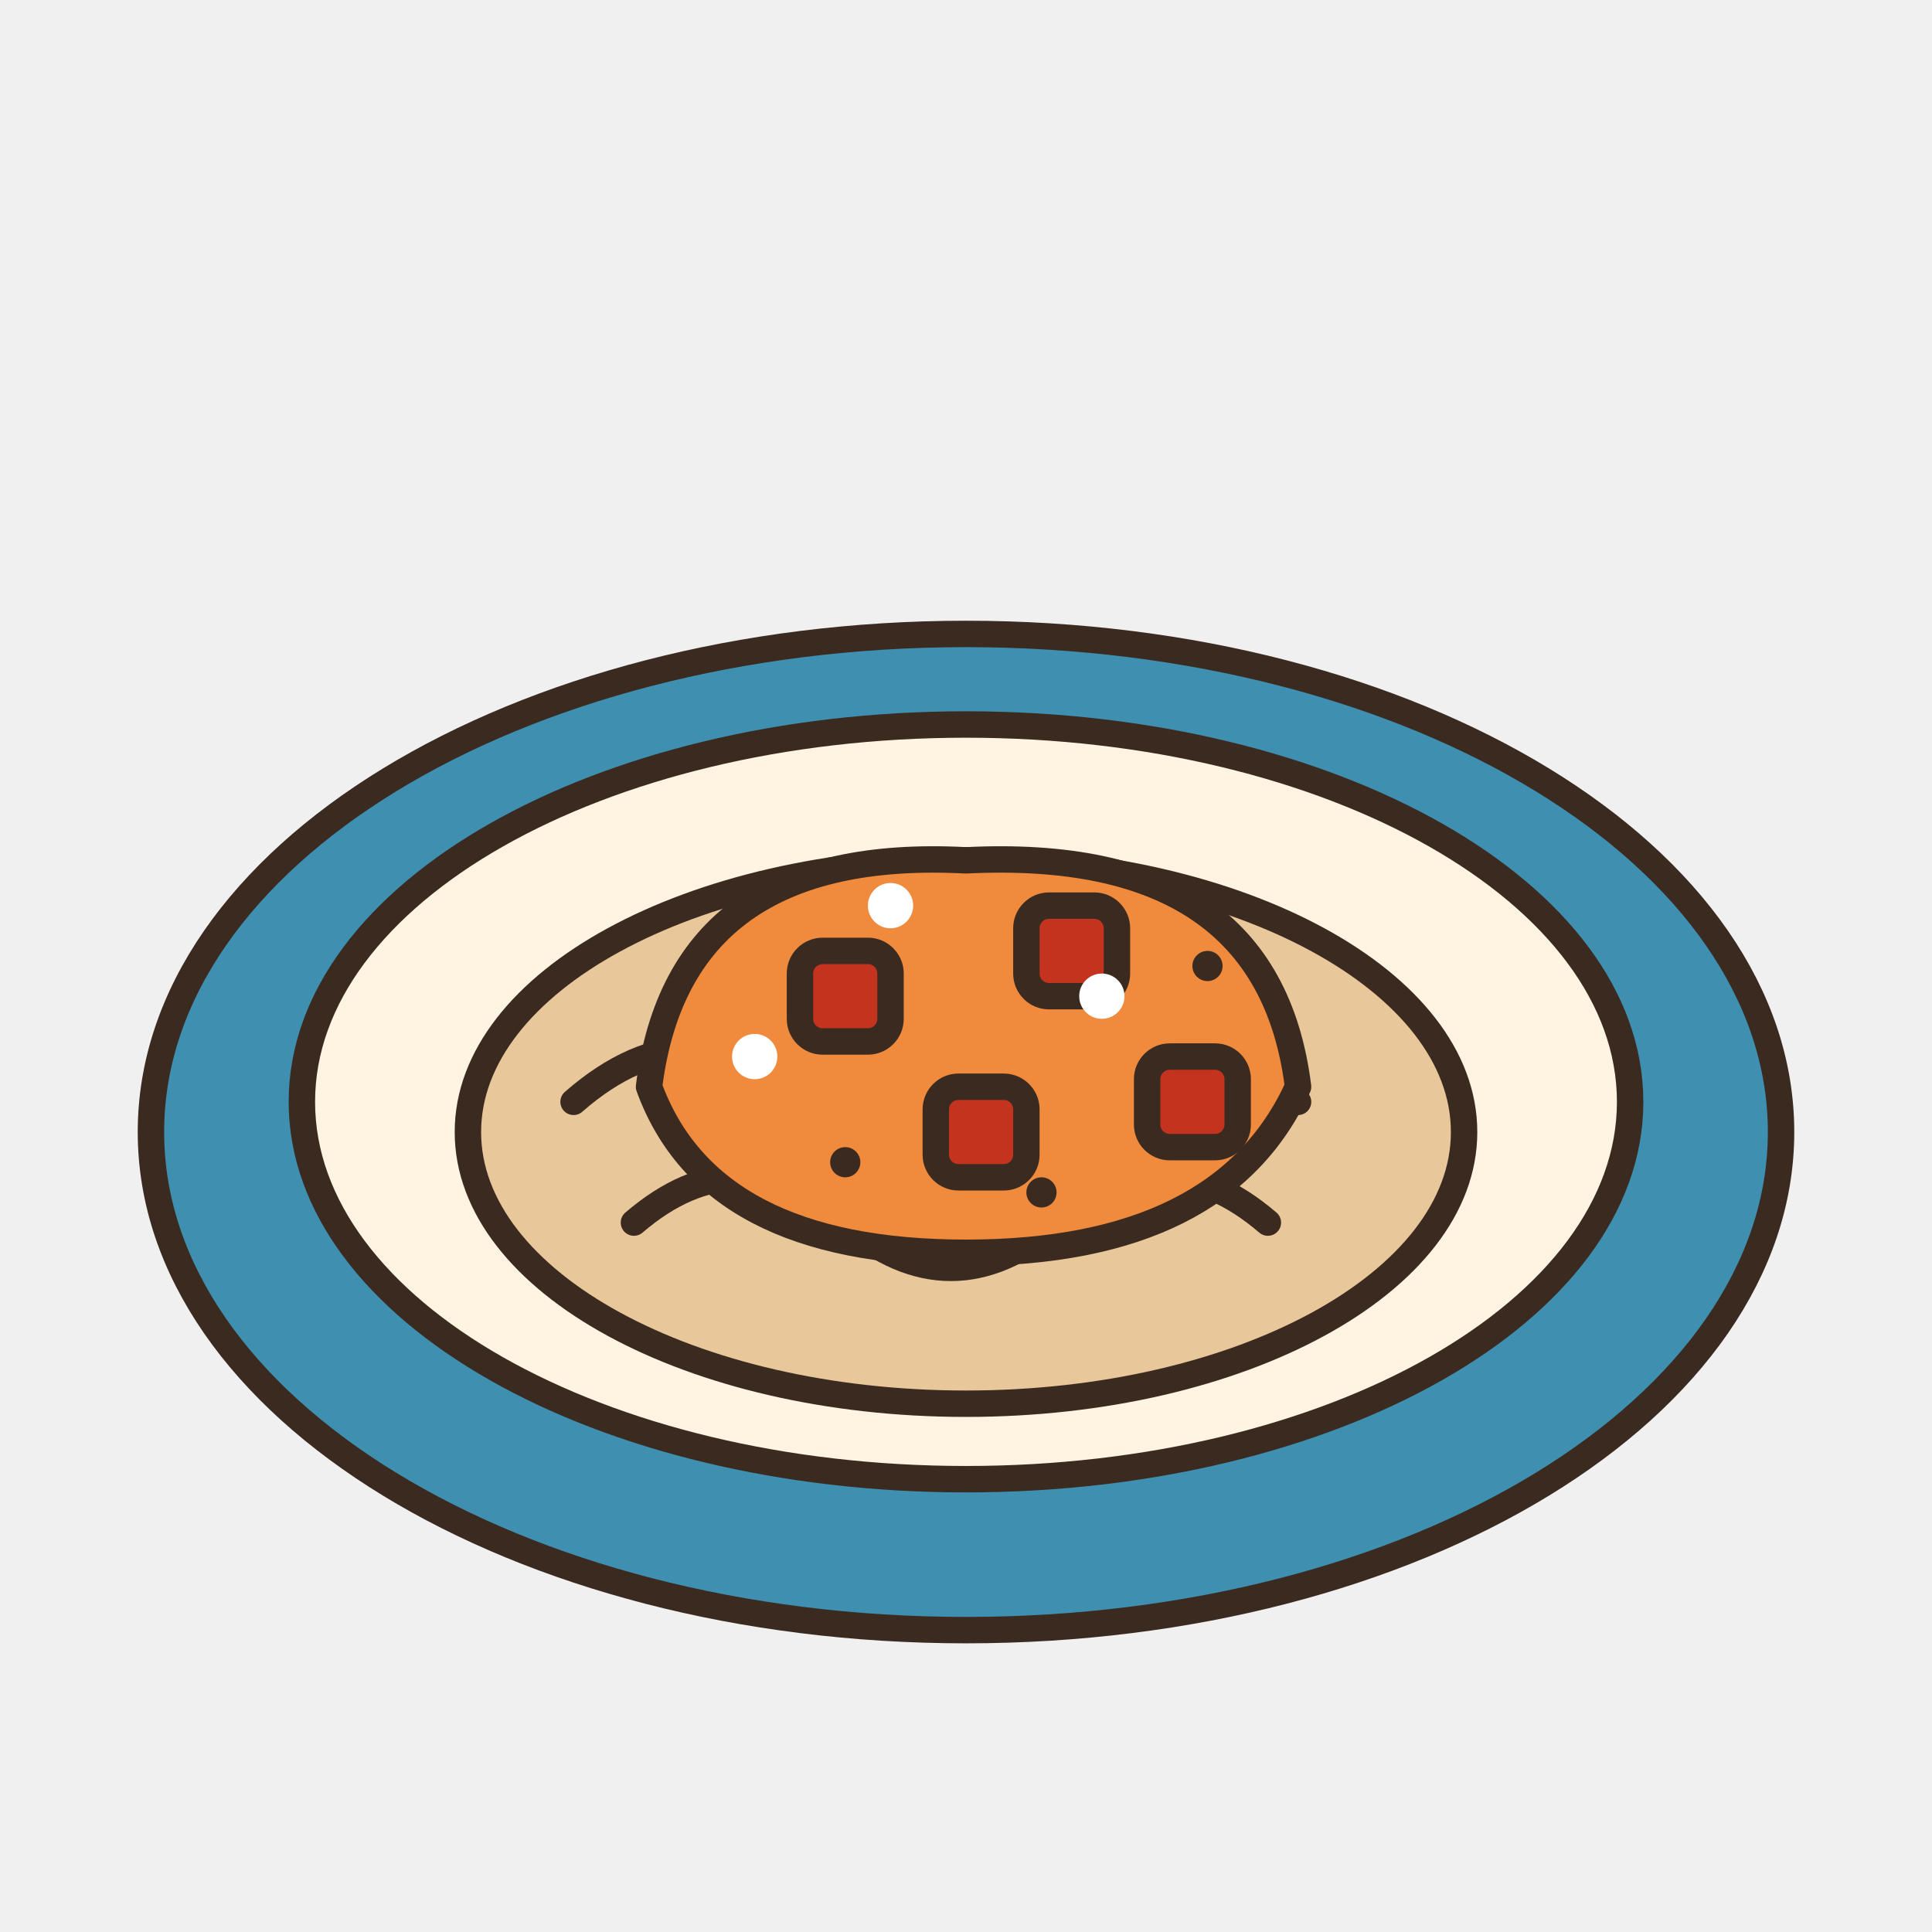
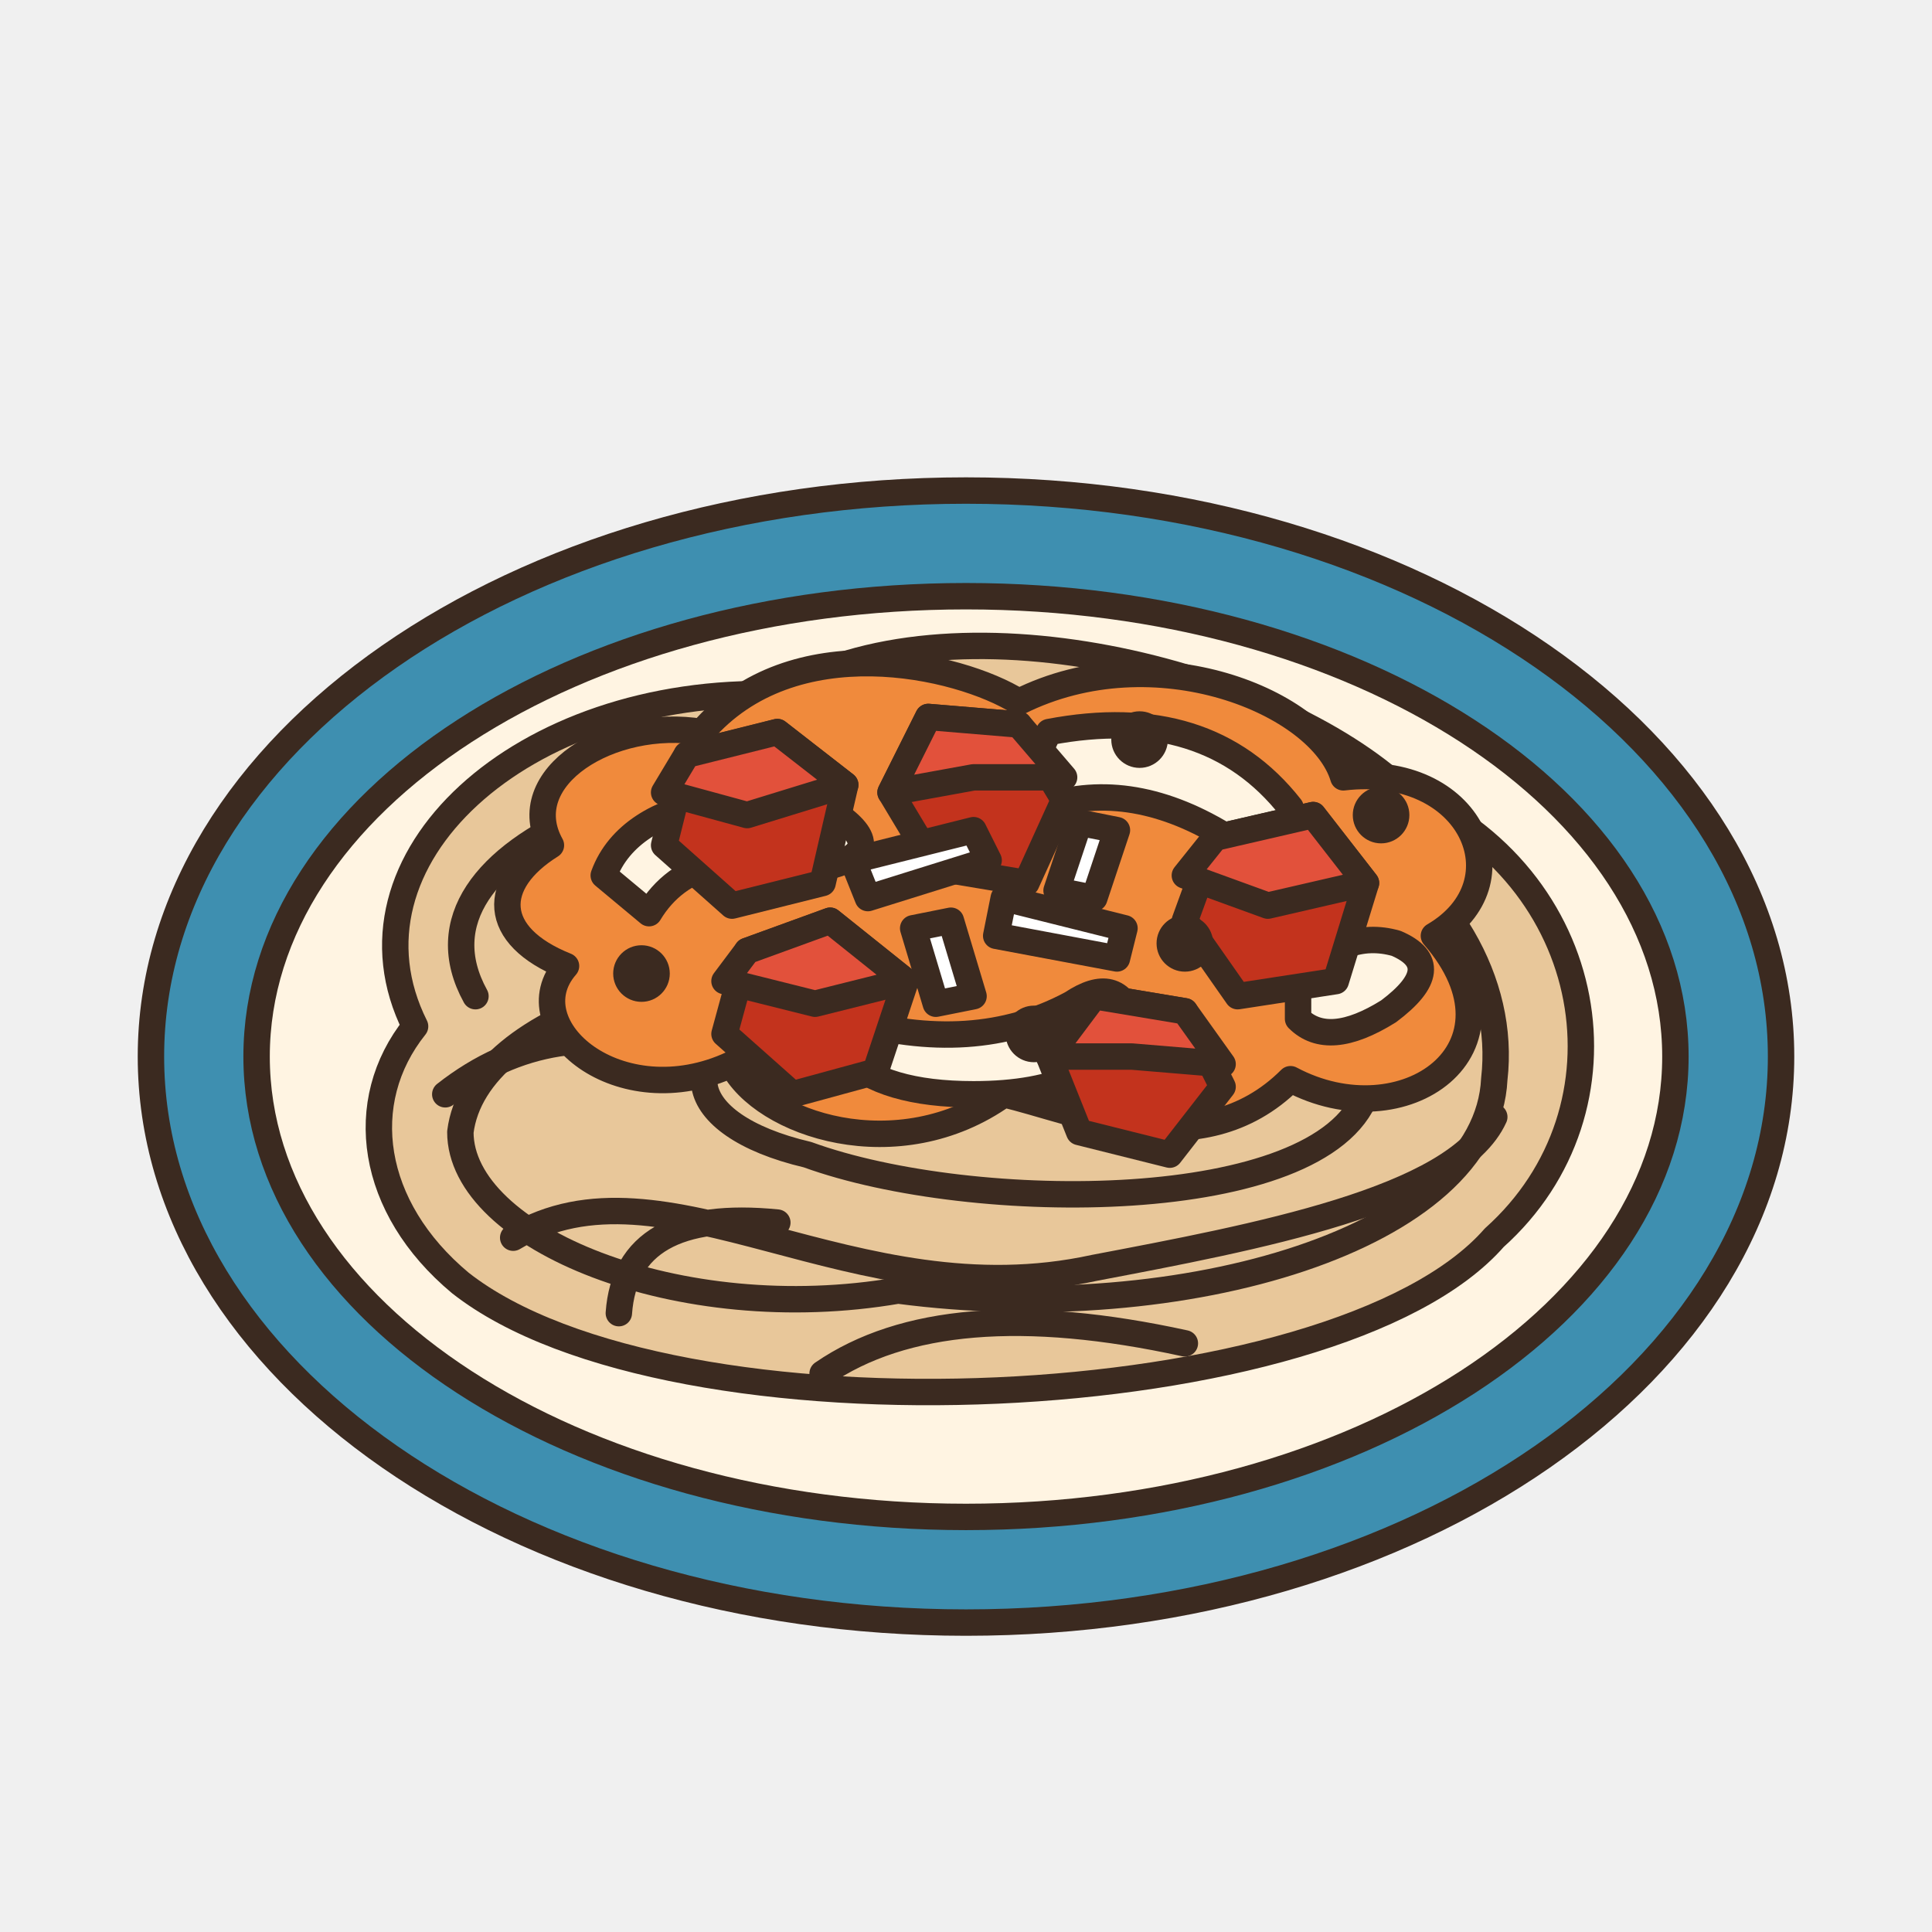
<svg xmlns="http://www.w3.org/2000/svg" viewBox="0 0 256 256">
  <g stroke="#3B2A20" stroke-width="3.5" stroke-linecap="round" stroke-linejoin="round">
-     <ellipse cx="128" cy="150" rx="108" ry="66" fill="#3E8FB0" />
-     <ellipse cx="128" cy="146" rx="88" ry="50" fill="#FFF4E2" />
-     <ellipse cx="128" cy="150" rx="66" ry="36" fill="#E8C79A" />
-     <path d="M76 146 q16 -14 32 0 t32 0 t32 0 M84 162 q14 -12 28 0 t28 0 t28 0" fill="none" />
-     <path d="M86 144 Q90 112 128 114 Q168 112 172 144 Q162 166 128 166 Q94 166 86 144 Z" fill="#F08A3C" />
-     <rect x="106" y="126" width="12" height="12" rx="3" fill="#C3331D" />
-     <rect x="136" y="120" width="12" height="12" rx="3" fill="#C3331D" />
-     <rect x="124" y="144" width="12" height="12" rx="3" fill="#C3331D" />
-     <rect x="152" y="140" width="12" height="12" rx="3" fill="#C3331D" />
-     <circle cx="100" cy="140" r="3" fill="#FFFFFF" stroke="none" />
-     <circle cx="146" cy="132" r="3" fill="#FFFFFF" stroke="none" />
-     <circle cx="118" cy="120" r="3" fill="#FFFFFF" stroke="none" />
-     <circle cx="112" cy="154" r="2" fill="#3B2A20" stroke="none" />
-     <circle cx="160" cy="128" r="2" fill="#3B2A20" stroke="none" />
-     <circle cx="138" cy="158" r="2" fill="#3B2A20" stroke="none" />
+     <g id="plate">
+       <ellipse cx="128" cy="140" rx="108" ry="75" fill="#3E8FB0" />
+       <ellipse cx="128" cy="140" rx="94" ry="61" fill="#FFF4E2" />
+     </g>
+     <g id="spaghetti" fill="#E8C79A">
+       <path d="M55 136 C44 114 69 91 103 92 C126 78 169 89 186 105 C212 116 217 147 198 164 C177 188 89 192 61 170 C49 160 47 146 55 136 Z" />
+       <path d="M63 132 C52 112 91 98 126 102 C167 92 201 117 198 143 C197 164 157 176 119 171 C90 176 61 164 61 150 C63 134 94 125 124 129 C152 119 185 131 181 145 C175 161 129 161 107 153 C90 149 89 139 103 135" fill="none" />
+       <path d="M77 112 C67 124 88 136 111 129 C143 115 181 112 194 133 M68 164 C88 152 113 175 145 168 C166 164 193 159 198 148 M82 174 Q83 160 103 162 M109 182 Q125 171 157 178 M59 145 Q73 134 91 140" fill="none" />
+     </g>
+     <g id="cream-sauce">
+       <path d="M73 112 C68 103 81 95 93 97 C105 83 127 88 135 93 C153 84 175 93 178 103 C195 101 202 117 190 124 C203 139 186 151 171 143 C159 155 142 147 133 145 C119 155 101 149 97 141 C82 148 68 136 75 128 C65 124 65 117 73 112 Z" fill="#F08A3C" />
+       <path d="M80 116 C84 105 102 104 111 108 Q118 113 109 115 Q92 111 86 121 Z" fill="#FFF4E2" />
+       <path d="M139 97 Q160 93 171 107 Q174 114 167 114 Q154 104 142 106 Q135 104 139 97 Z" fill="#FFF4E2" />
+       <path d="M112 135 Q129 140 142 133 Q148 129 150 135 Q146 145 129 145 Q117 145 112 140 Z" fill="#FFF4E2" />
+       <path d="M172 130 Q178 123 185 125 Q192 128 184 134 Q176 139 172 135 Z" fill="#FFF4E2" />
+     </g>
+     <g id="chorizo">
+       <path d="M91 100 L103 97 L112 104 L109 117 L97 120 L88 112 Z" fill="#C3331D" />
+       <path d="M91 100 L103 97 L112 104 L99 108 L88 105 Z" fill="#E2513B" />
+       <path d="M123 95 L135 96 L141 106 L136 117 L124 115 L118 105 Z" fill="#C3331D" />
+       <path d="M123 95 L135 96 L141 103 L129 103 L118 105 Z" fill="#E2513B" />
+       <path d="M161 111 L174 108 L181 117 L177 130 L164 132 L157 122 Z" fill="#C3331D" />
+       <path d="M161 111 L174 108 L181 117 L168 120 L157 116 Z" fill="#E2513B" />
+       <path d="M99 126 L110 122 L120 130 L116 142 L105 145 L96 137 Z" fill="#C3331D" />
+       <path d="M99 126 L110 122 L120 130 L108 133 L96 130 Z" fill="#E2513B" />
+       <path d="M145 132 L157 134 L162 144 L155 153 L143 150 L139 140 Z" fill="#C3331D" />
+       <path d="M145 132 L157 134 L162 141 L150 140 L139 140 Z" fill="#E2513B" />
+     </g>
+     <g id="parmesan" fill="#FFFFFF">
+       <path d="M113 114 L129 110 L131 114 L115 119 Z" />
+       <path d="M133 119 L149 123 L148 127 L132 124 Z" />
+       <path d="M143 109 L148 110 L145 119 L140 118 Z" />
+       <path d="M121 123 L126 122 L129 132 L124 133 Z" />
+     </g>
+     <g id="pepper" fill="#3B2A20">
+       <circle cx="85" cy="129" r="2" />
+       <circle cx="151" cy="98" r="2" />
+       <circle cx="157" cy="125" r="2" />
+       <circle cx="137" cy="137" r="2" />
+       <circle cx="183" cy="108" r="2" />
+     </g>
  </g>
</svg>
